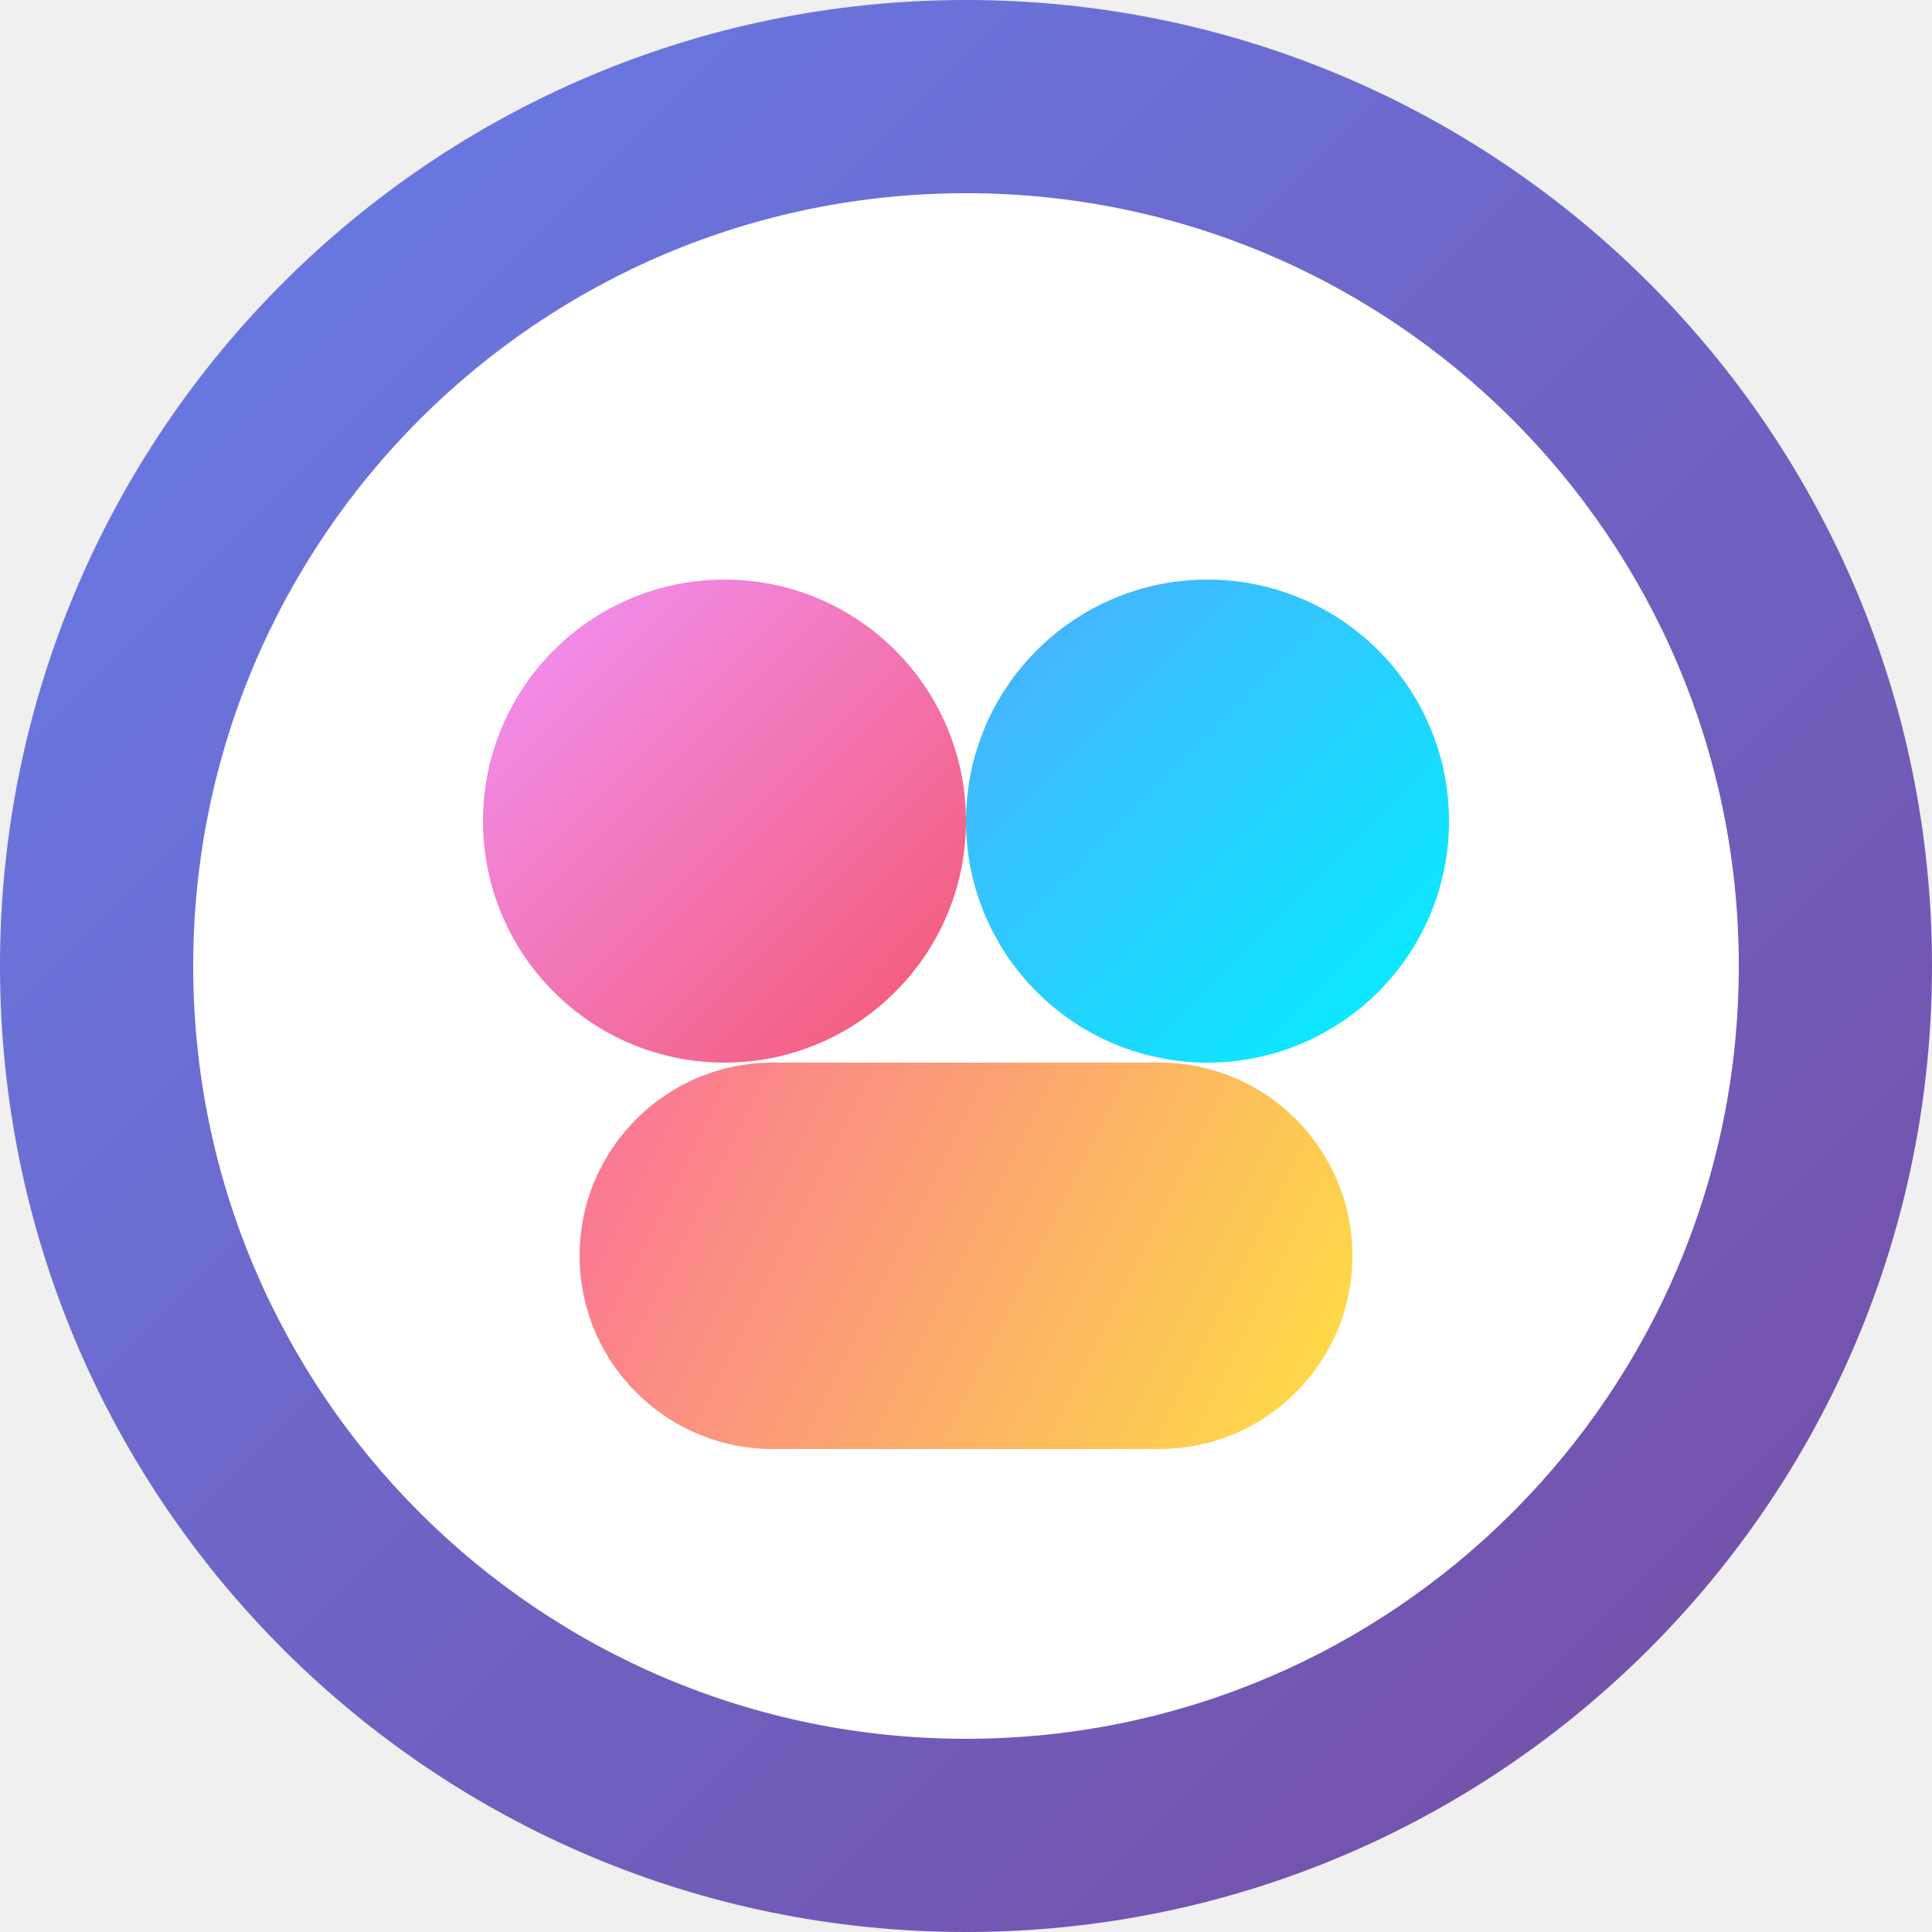
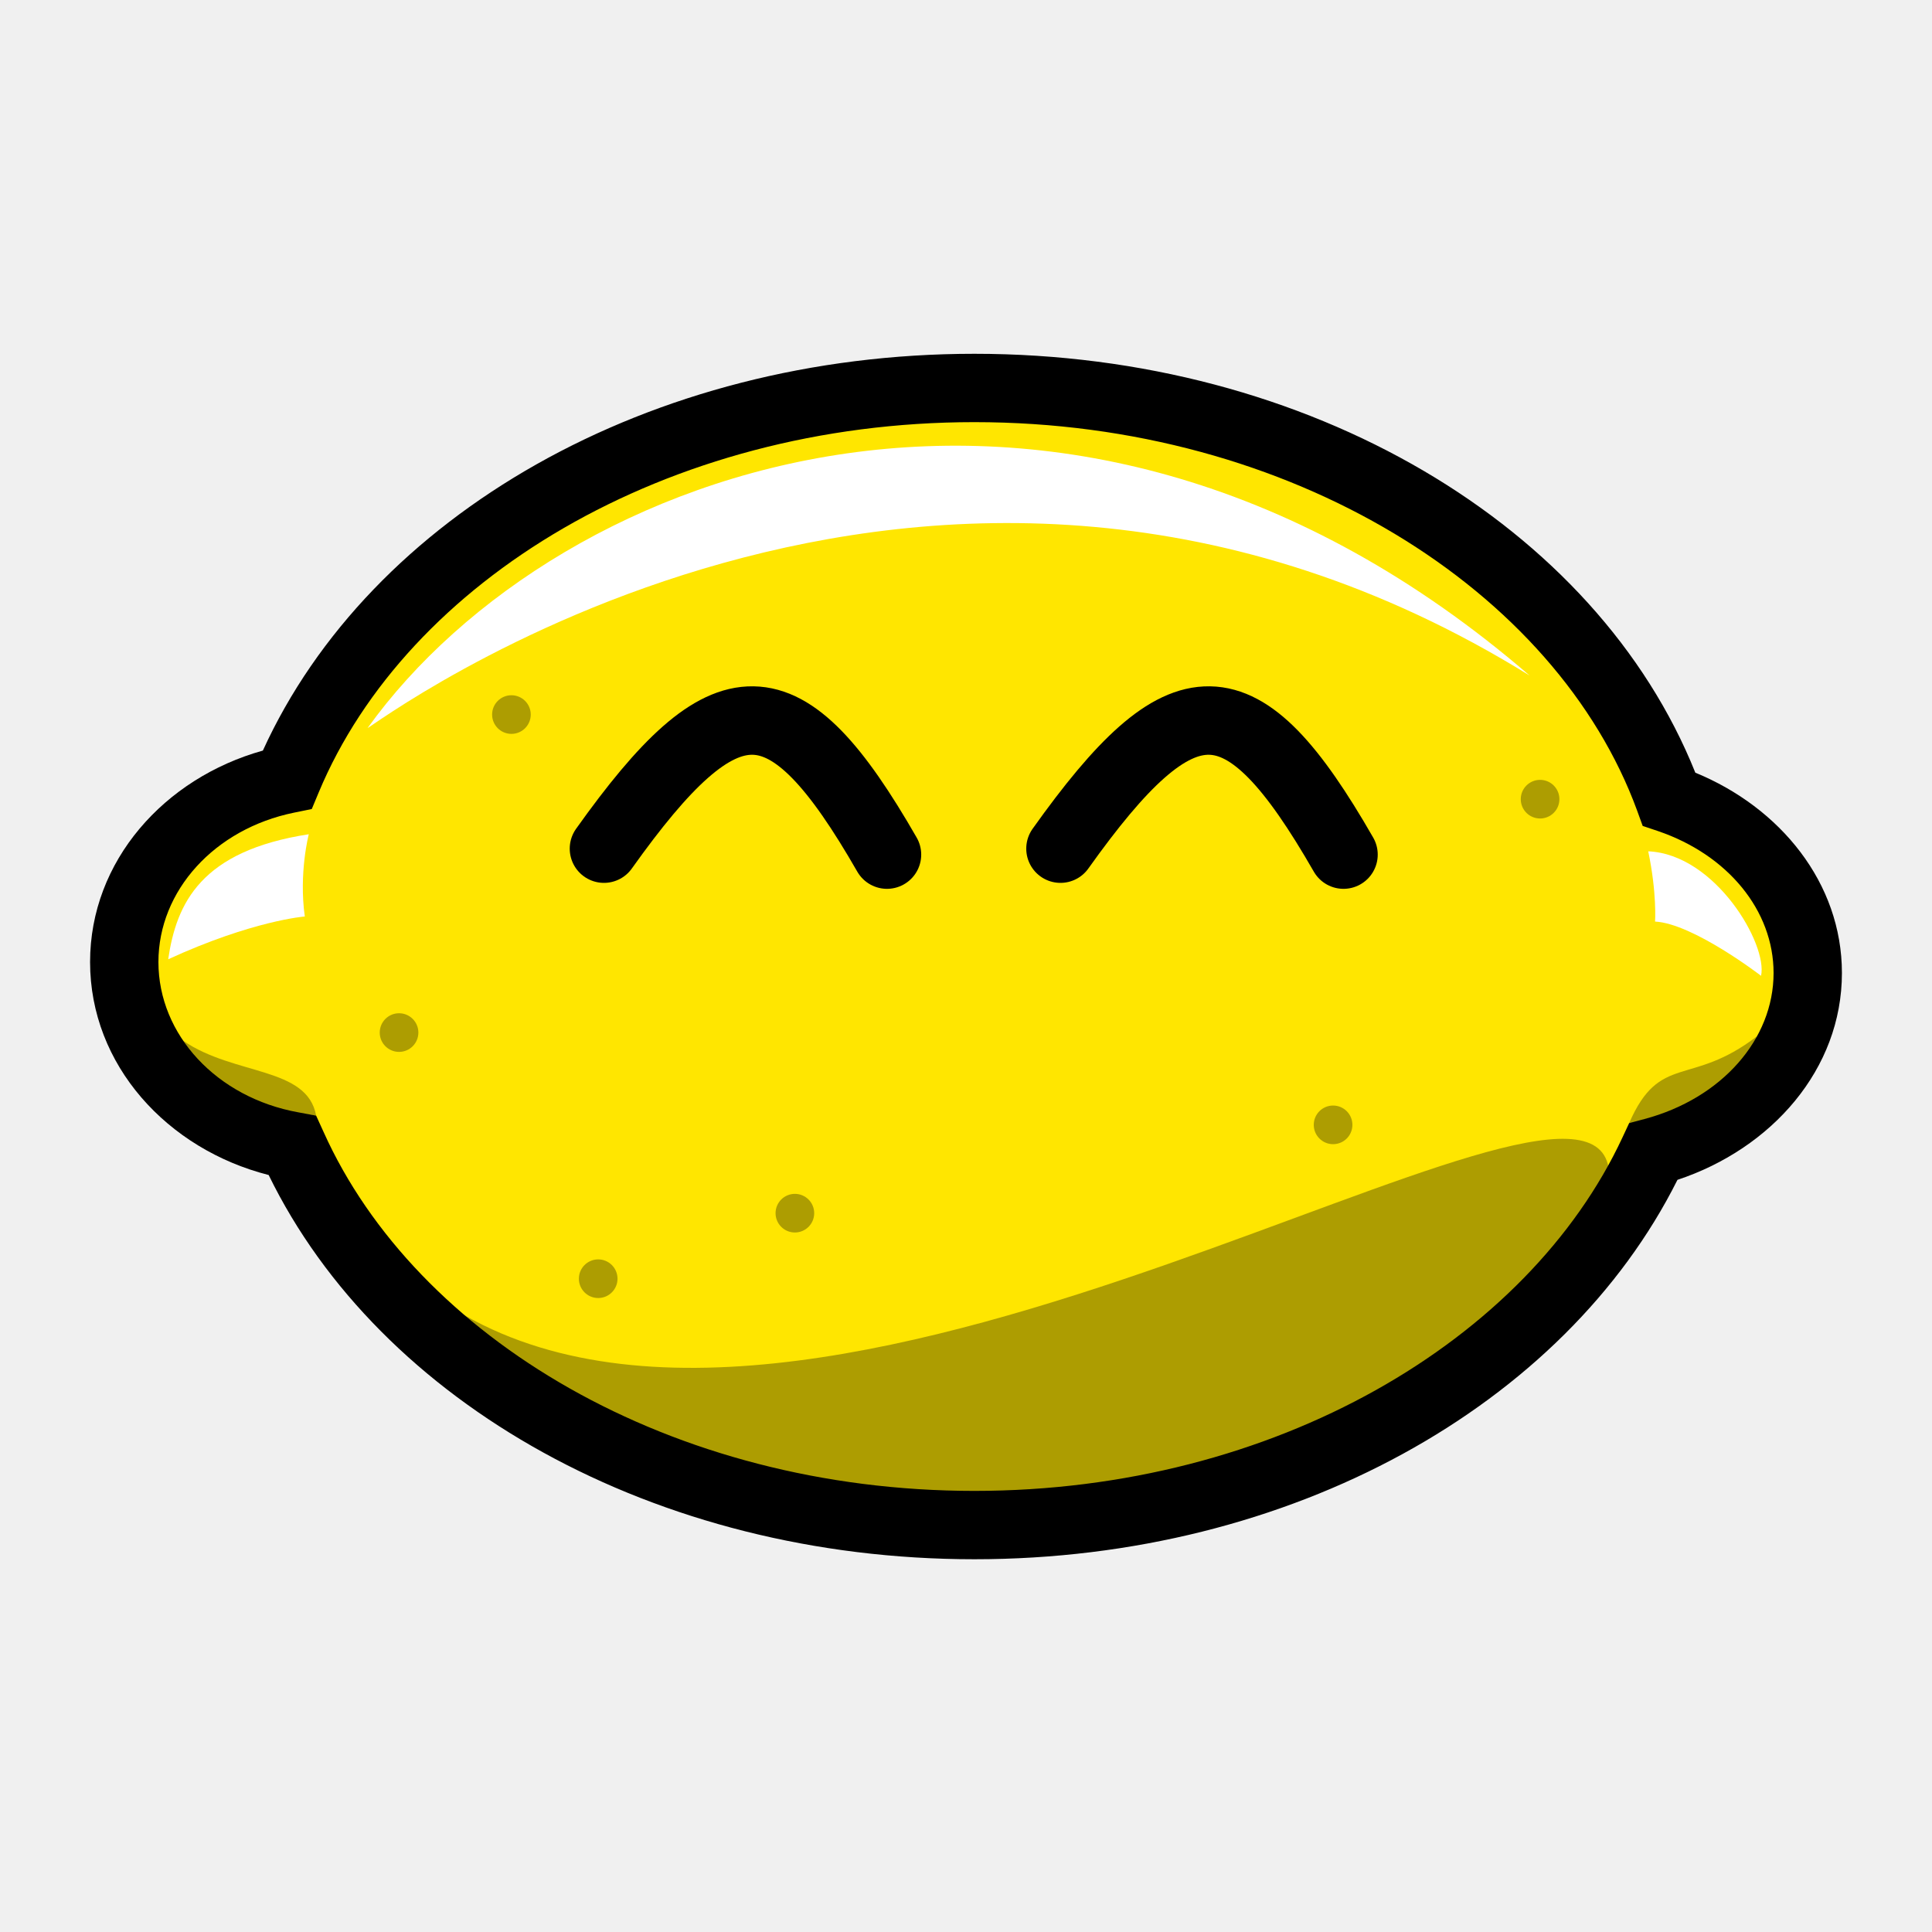
- <svg xmlns="http://www.w3.org/2000/svg" width="40" height="40" viewBox="0 0 40 40" fill="none">
-   <g clip-path="url(#clip0_1_2)">
-     <path d="M20 40C31.046 40 40 31.046 40 20C40 8.954 31.046 0 20 0C8.954 0 0 8.954 0 20C0 31.046 8.954 40 20 40Z" fill="url(#paint0_linear_1_2)" />
-     <path d="M20 36C28.837 36 36 28.837 36 20C36 11.163 28.837 4 20 4C11.163 4 4 11.163 4 20C4 28.837 11.163 36 20 36Z" fill="white" />
-     <path d="M15 12C17.761 12 20 14.239 20 17C20 19.761 17.761 22 15 22C12.239 22 10 19.761 10 17C10 14.239 12.239 12 15 12Z" fill="url(#paint1_linear_1_2)" />
-     <path d="M25 12C27.761 12 30 14.239 30 17C30 19.761 27.761 22 25 22C22.239 22 20 19.761 20 17C20 14.239 22.239 12 25 12Z" fill="url(#paint2_linear_1_2)" />
-     <path d="M12 26C12 23.791 13.791 22 16 22H24C26.209 22 28 23.791 28 26C28 28.209 26.209 30 24 30H16C13.791 30 12 28.209 12 26Z" fill="url(#paint3_linear_1_2)" />
-     <text x="20" y="27" text-anchor="middle" class="text-lg font-bold fill-white">meme</text>
+ <svg xmlns="http://www.w3.org/2000/svg" width="400" height="400" viewBox="175 160 400 400" id="svg3923" version="1.1">
+   <defs id="defs3">
+     </defs>
+   <g id="layer1" transform="translate(75,75) scale(0.8)">
+     <path d="m 377.156,206.656 c -82.963,0 -153.311,42.44 -177.844,101.219 -24.14,4.931 -42.156,24.251 -42.156,47.344 0,23.522 18.685,43.15 43.5,47.625 25.697,57.141 95.025,98.094 176.5,98.094 80.729,0 149.5,-40.21 175.75,-96.531 23.162,-6.2 39.938,-24.608 39.938,-46.344 0,-20.434 -14.821,-37.921 -35.844,-45.094 -22.501,-61.411 -94.497,-106.312 -179.844,-106.312 z" style="fill:#ffe600;fill-opacity:1;fill-rule:evenodd;stroke:none" id="path3931" />
+     <path id="path4518" d="m 203.885,343.434 c 0,0 -13.449,1.021 -35.357,11.071 2.15,-14.611 8.528,-28.066 36.385,-32.352 0,0 -2.619,10.018 -1.028,21.281 z" style="fill:#ffffff;stroke:none" />
+     <path id="path4520" d="m 551.561,326.568 c 2.273,10.859 1.768,18.183 1.768,18.183 9.849,0.505 27.431,14.038 27.431,14.038 1.768,-8.081 -11.774,-31.463 -29.199,-32.22 z" style="fill:#ffffff;fill-opacity:1;stroke:none" />
+     <path id="path4522" d="M 220.143,294.648 C 269.429,226.076 401.571,178.219 520.857,281.076 365.143,184.648 220.143,295.362 220.143,294.648 z" style="fill:#ffffff;fill-opacity:1;stroke:none" />
+     <path style="fill:#ad9d01;fill-opacity:1;stroke:none" d="m 245.339,446.708 c 96.966,54.952 289.23,-77.678 295.945,-38.308 -25.621,64.757 -187.675,141.322 -295.945,38.308 z" id="path4791" />
+     <path style="fill:#ad9d01;fill-opacity:1;stroke:none" d="m 172.425,375.605 c 9.393,20.333 20.498,17.091 34.388,19.364 -2.33,-12.738 -21.093,-10.273 -34.388,-19.364 z" id="path4928" />
+     <path style="fill:#ad9d01;fill-opacity:1;stroke:none" d="m 579.717,374.426 c -7.813,21.235 -33.092,22.48 -33.092,22.48 7.966,-18.284 15.864,-9.223 33.092,-22.48 z" id="path4928-4" />
+     <path style="font-size:medium;font-style:normal;font-variant:normal;font-weight:normal;font-stretch:normal;text-indent:0;text-align:start;text-decoration:none;line-height:normal;letter-spacing:normal;word-spacing:normal;text-transform:none;direction:ltr;block-progression:tb;writing-mode:lr-tb;text-anchor:start;color:#000000;fill:#000000;fill-opacity:1;fill-rule:evenodd;stroke:none;stroke-width:17.717;marker:none;visibility:visible;display:inline;overflow:visible;enable-background:accumulate;font-family:'10.15 Saturday Night BRK';-inkscape-font-specification:'10.15 Saturday Night BRK'" d="m 377.156,197.812 c -84.136,0 -156.44,41.924 -184.125,102.688 -25.483,7.109 -44.719,28.568 -44.719,54.719 0,26.661 19.976,48.448 46.219,55.125 28.788,59.006 100.001,99.438 182.625,99.438 82.042,0 152.778,-39.858 181.969,-98.188 24.36,-8.085 42.562,-28.592 42.562,-53.531 0,-23.334 -15.979,-42.833 -37.938,-51.844 C 538.178,242.381 463.924,197.812 377.156,197.812 z m 0,17.688 c 82.24,0 150.65,43.542 171.531,100.531 L 550.125,320 l 4,1.344 c 18.063,6.163 29.875,20.568 29.875,36.719 0,17.178 -13.411,32.437 -33.375,37.781 l -4,1.062 -1.75,3.75 c -24.43,52.416 -89.931,91.438 -167.719,91.438 -78.507,0 -144.505,-39.725 -168.406,-92.875 l -1.938,-4.25 -4.594,-0.844 C 181.091,390.315 166,374.049 166,355.219 c 0,-18.486 14.552,-34.46 35.094,-38.656 l 4.594,-0.938 1.812,-4.344 C 230.298,256.658 297.214,215.5 377.156,215.5 z" id="path3931-8" />
+     <g id="g6181" transform="translate(-0.40917,0)">
+       <path id="path5815" d="m 281.713,325.879 c 31.655,-44.44 46.83,-44.48 73.245,1.541" style="fill:none;stroke:#000000;stroke-width:17.717;stroke-linecap:round;stroke-linejoin:round;stroke-miterlimit:4;stroke-opacity:1;stroke-dasharray:none" />
+       <path id="path5815-7" d="m 399.86,325.879 c 31.655,-44.44 46.83,-44.48 73.245,1.541" style="fill:none;stroke:#000000;stroke-width:17.717;stroke-linecap:round;stroke-linejoin:round;stroke-miterlimit:4;stroke-opacity:1;stroke-dasharray:none" />
+     </g>
+     <path style="fill:#ad9d01;fill-opacity:1;fill-rule:evenodd;stroke:none" id="path5931-0" d="m 180.714,222.362 c 0,7.495 -6.076,13.571 -13.571,13.571 -7.495,0 -13.571,-6.076 -13.571,-13.571 0,-7.495 6.076,-13.571 13.571,-13.571 7.495,0 13.571,6.076 13.571,13.571 z" transform="matrix(0.368421,0,0,0.368421,269.1354,338.2964)" />
+     <path style="fill:#ad9d01;fill-opacity:1;fill-rule:evenodd;stroke:none" id="path5931-8" d="m 180.714,222.362 c 0,7.495 -6.076,13.571 -13.571,13.571 -7.495,0 -13.571,-6.076 -13.571,-13.571 0,-7.495 6.076,-13.571 13.571,-13.571 7.495,0 13.571,6.076 13.571,13.571 z" transform="matrix(0.368421,0,0,0.368421,408.421,315.4393)" />
+     <path style="fill:#ad9d01;fill-opacity:1;fill-rule:evenodd;stroke:none" id="path5931-1" d="m 180.714,222.362 c 0,7.495 -6.076,13.571 -13.571,13.571 -7.495,0 -13.571,-6.076 -13.571,-13.571 0,-7.495 6.076,-13.571 13.571,-13.571 7.495,0 13.571,6.076 13.571,13.571 z" transform="matrix(0.368421,0,0,0.368421,461.9925,231.1536)" />
+     <path style="fill:#ad9d01;fill-opacity:1;fill-rule:evenodd;stroke:none" id="path5931-4" d="m 180.714,222.362 c 0,7.495 -6.076,13.571 -13.571,13.571 -7.495,0 -13.571,-6.076 -13.571,-13.571 0,-7.495 6.076,-13.571 13.571,-13.571 7.495,0 13.571,6.076 13.571,13.571 z" transform="matrix(0.368421,0,0,0.368421,195.7778,209.2558)" />
+     <path style="fill:#ad9d01;fill-opacity:1;fill-rule:evenodd;stroke:none" id="path5931-2" d="m 180.714,222.362 c 0,7.495 -6.076,13.571 -13.571,13.571 -7.495,0 -13.571,-6.076 -13.571,-13.571 0,-7.495 6.076,-13.571 13.571,-13.571 7.495,0 13.571,6.076 13.571,13.571 z" transform="matrix(0.368421,0,0,0.368421,166.6952,291.5559)" />
+     <path style="fill:#ad9d01;fill-opacity:1;fill-rule:evenodd;stroke:none" id="path5931" d="m 180.714,222.362 c 0,7.495 -6.076,13.571 -13.571,13.571 -7.495,0 -13.571,-6.076 -13.571,-13.571 0,-7.495 6.076,-13.571 13.571,-13.571 7.495,0 13.571,6.076 13.571,13.571 z" transform="matrix(0.368421,0,0,0.368421,218.2333,355.2564)" />
  </g>
-   <defs>
-     <linearGradient id="paint0_linear_1_2" x1="0" y1="0" x2="40" y2="40" gradientUnits="userSpaceOnUse">
-       <stop stop-color="#667eea" />
-       <stop offset="1" stop-color="#764ba2" />
-     </linearGradient>
-     <linearGradient id="paint1_linear_1_2" x1="10" y1="12" x2="20" y2="22" gradientUnits="userSpaceOnUse">
-       <stop stop-color="#f093fb" />
-       <stop offset="1" stop-color="#f5576c" />
-     </linearGradient>
-     <linearGradient id="paint2_linear_1_2" x1="20" y1="12" x2="30" y2="22" gradientUnits="userSpaceOnUse">
-       <stop stop-color="#4facfe" />
-       <stop offset="1" stop-color="#00f2fe" />
-     </linearGradient>
-     <linearGradient id="paint3_linear_1_2" x1="12" y1="22" x2="28" y2="30" gradientUnits="userSpaceOnUse">
-       <stop stop-color="#fa709a" />
-       <stop offset="1" stop-color="#fee140" />
-     </linearGradient>
-     <clipPath id="clip0_1_2">
-       <rect width="40" height="40" fill="white" />
-     </clipPath>
-   </defs>
</svg>
